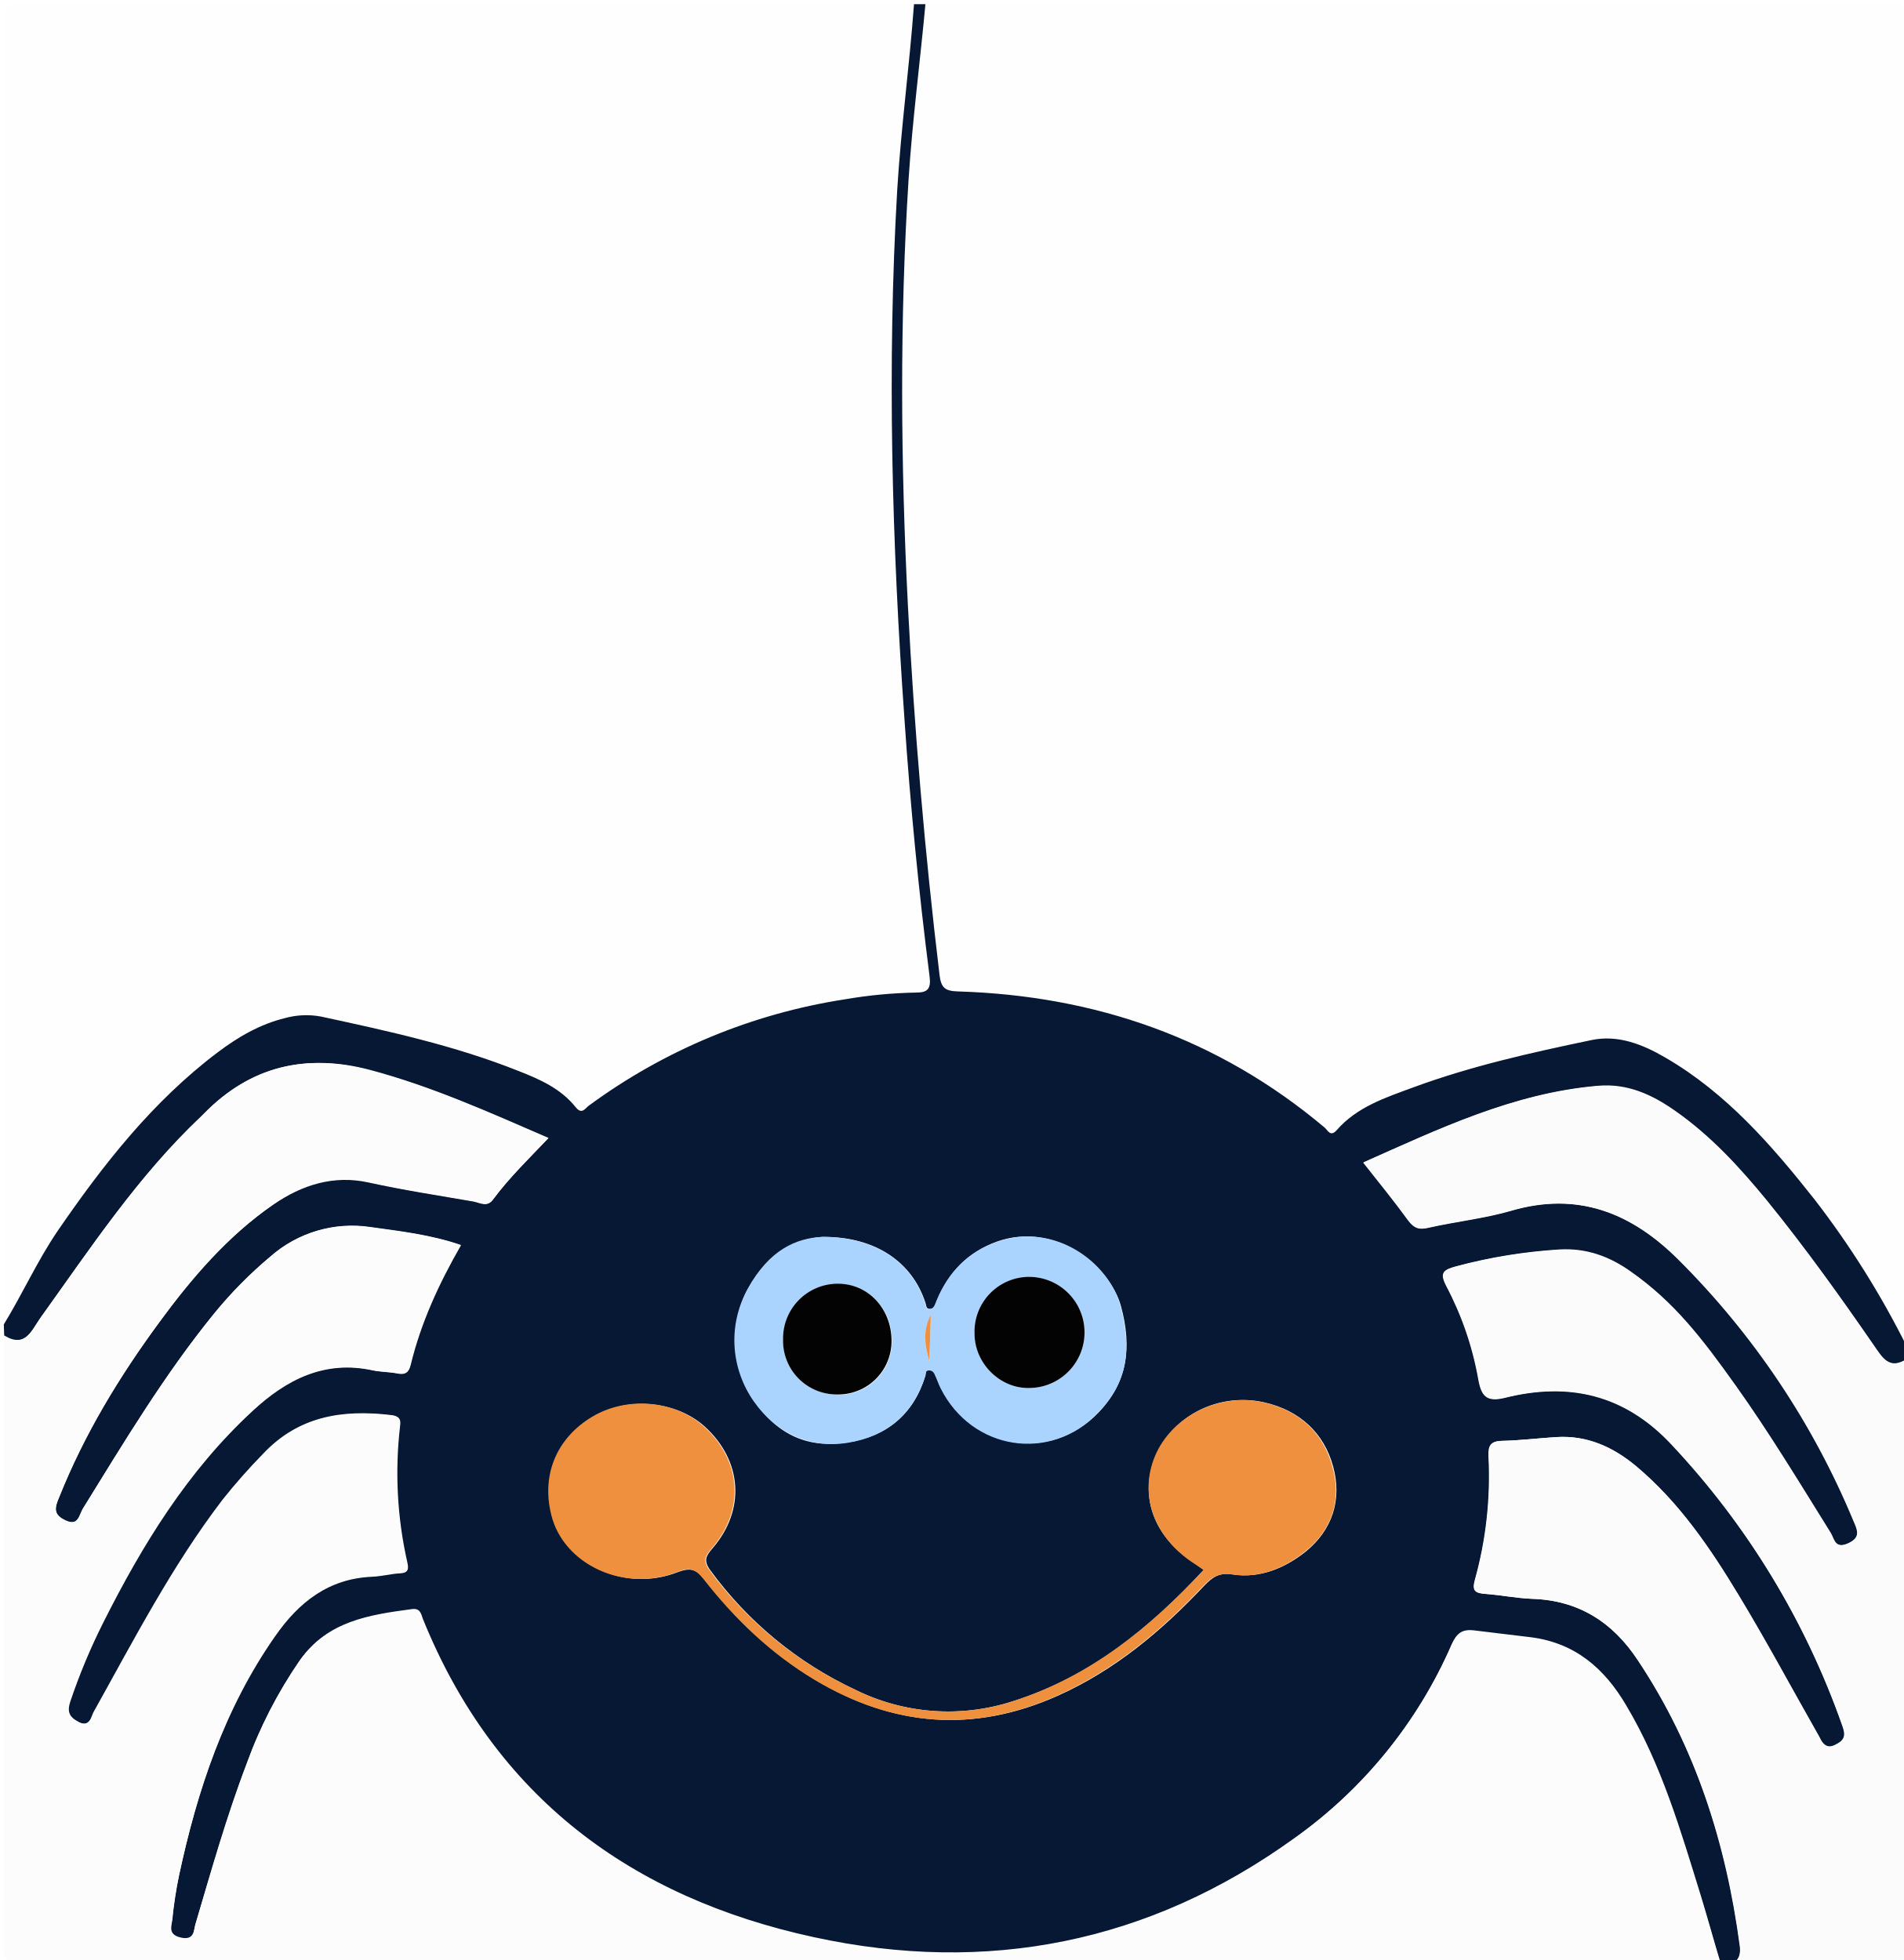
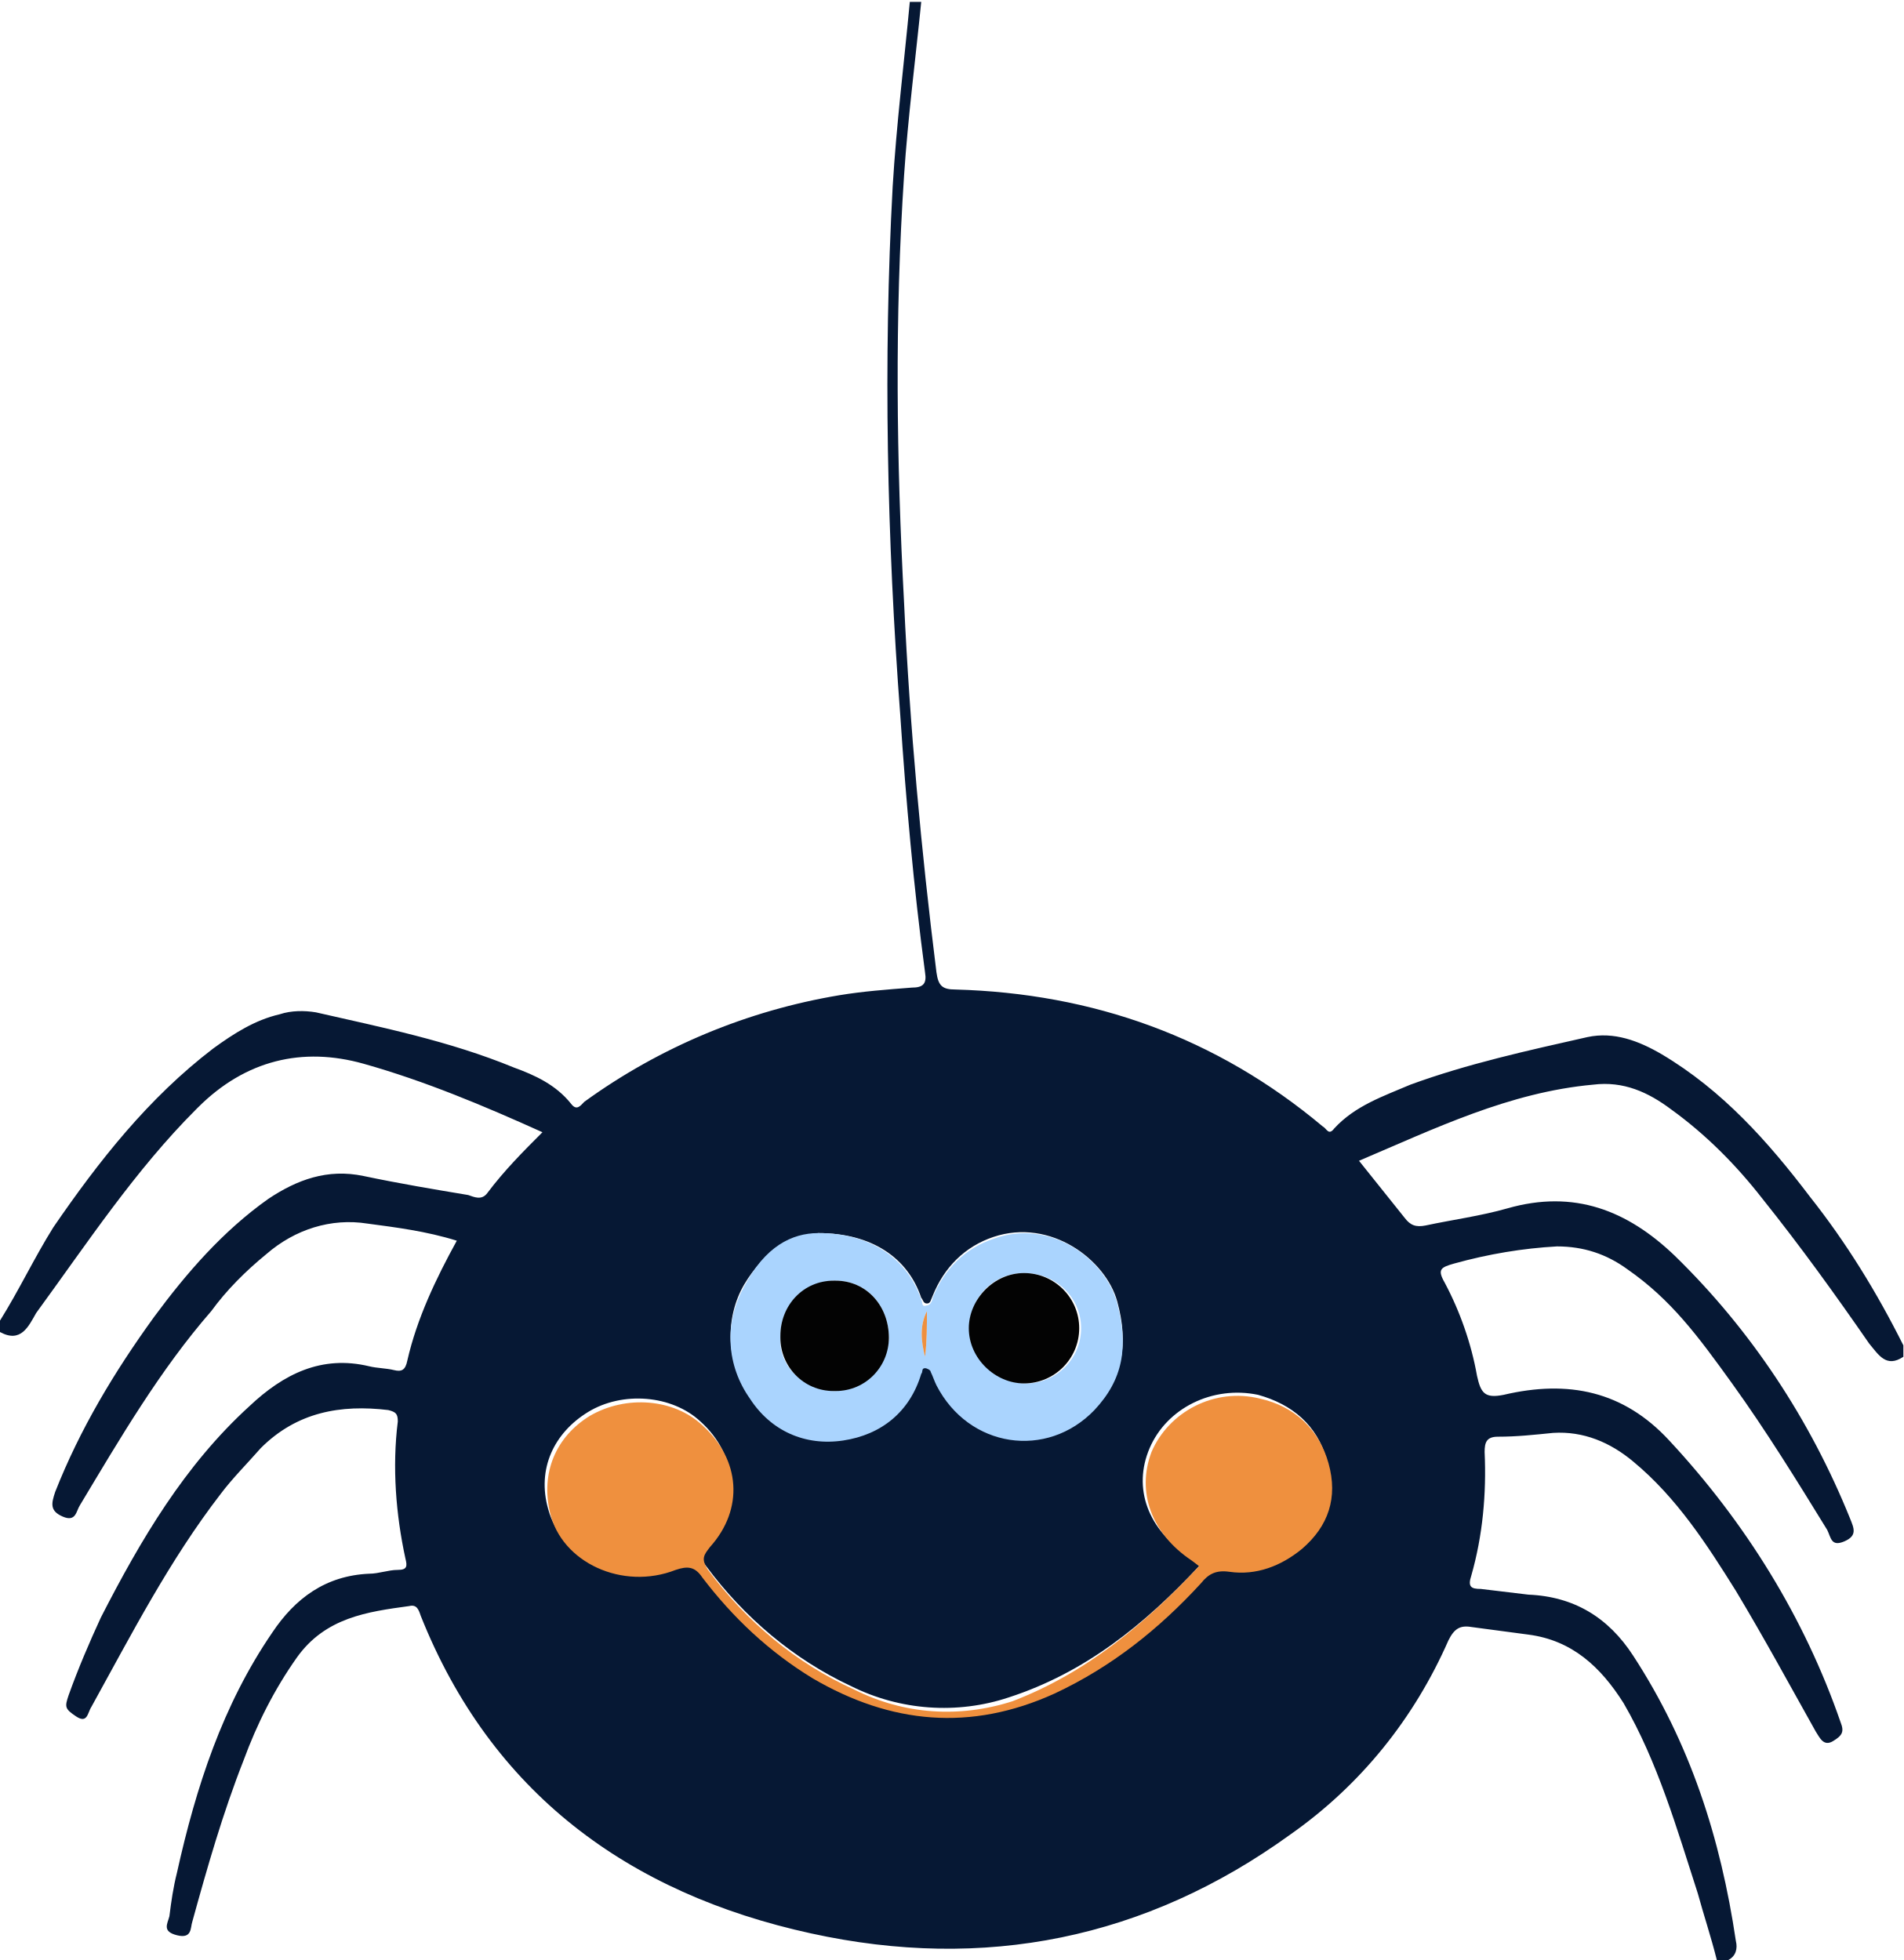
- <svg xmlns="http://www.w3.org/2000/svg" id="Layer_1" data-name="Layer 1" width="500" height="515" viewBox="0 0 500 515">
-   <defs>
-     <style>
-       .cls-1 {
-         fill: #fefefe;
-       }
- 
-       .cls-2 {
-         fill: #061834;
-       }
- 
-       .cls-3 {
-         fill: #fcfcfc;
-       }
- 
-       .cls-4 {
-         fill: #fbfbfb;
-       }
- 
-       .cls-5 {
-         fill: #ef903e;
-       }
- 
-       .cls-6 {
-         fill: #aad4fe;
-       }
- 
-       .cls-7 {
-         fill: #030303;
-       }
-     </style>
-   </defs>
+ <svg xmlns="http://www.w3.org/2000/svg" version="1.1" id="Layer_1" x="0px" y="0px" viewBox="0 0 100 103" style="enable-background:new 0 0 100 103;" xml:space="preserve">
+   <style type="text/css">
+ 	.st0{fill:#061834;}
+ 	.st1{fill:#EF903E;}
+ 	.st2{fill:#AAD4FE;}
+ 	.st3{fill:#030303;}
+ </style>
  <g>
-     <path class="cls-1" d="M243,1H497c3.4,0,4.1.7,4.1,4.1q-.2,174.5-.1,349a234,234,0,0,0-24.3-38.8c-11.3-14.3-23.2-28-39.2-37.3-6-3.5-12.5-6.1-19.5-4.6-15.8,3.3-31.6,6.8-46.7,12.4-7.3,2.7-14.8,5.2-20.2,11.3-1.6,1.9-2.3,0-3.1-.7-27.9-23.4-60.2-34.7-96.4-35.8-3.4-.1-4.4-1-4.8-4.4q-5.9-48.4-8.3-97c-1.9-37.4-2.2-74.9.2-112.3C239.6,31.4,241.6,16.2,243,1Z" />
-     <path class="cls-1" d="M1,348Q1,176.6.9,5.3C.9,1.8,1.5.9,5.2.9Q122.6,1.1,240,1c-1.2,16.3-3.4,32.4-4.4,48.7-2.8,46.5-1.4,92.9,1.9,139.2q2.4,33.9,6.6,67.6c.4,3.2-.5,4.1-3.5,4.2a123.5,123.5,0,0,0-18.9,1.8,152.8,152.8,0,0,0-67.1,27.9c-1,.7-1.8,2.5-3.5.4-3.9-4.8-9.5-7.2-15-9.5-16.7-6.7-34.3-10.5-51.9-14.3a21,21,0,0,0-9.4.4c-6.6,1.6-12.3,5-17.7,9-17.1,12.9-30.1,29.5-42.1,47C9.8,331.3,5.9,340,1,348Z" />
-     <path class="cls-2" d="M1,348c4.9-8,8.8-16.7,14.1-24.5,12-17.5,25-34.1,42.1-47,5.3-4,11.1-7.4,17.7-9a21,21,0,0,1,9.4-.4c17.6,3.8,35.1,7.6,51.9,14.3,5.6,2.2,11.1,4.6,15,9.5,1.7,2.1,2.5.3,3.5-.4a152.8,152.8,0,0,1,67.1-27.9,123.5,123.5,0,0,1,18.9-1.8c3,0,3.9-1,3.5-4.2q-4.3-33.7-6.6-67.6c-3.3-46.4-4.6-92.8-1.9-139.2,1-16.3,3.2-32.4,4.4-48.7h3c-1.4,15.2-3.4,30.4-4.4,45.7-2.4,37.4-2.1,74.9-.2,112.3q2.5,48.7,8.3,97c.4,3.4,1.4,4.3,4.8,4.4,36.1,1.1,68.5,12.3,96.4,35.8.8.7,1.5,2.5,3.1.7,5.4-6.2,12.9-8.6,20.2-11.3,15.2-5.6,30.9-9.1,46.7-12.4,7-1.5,13.5,1.1,19.5,4.6,16,9.3,27.9,23,39.2,37.3A234,234,0,0,1,501,354v3c-4.7,3.1-6.5-.3-8.8-3.6-8.9-12.9-18-25.6-27.9-37.8-7.2-8.8-14.8-17.1-24.2-23.7-6.1-4.3-12.6-7.3-20.4-6.6-22.1,1.9-41.7,11.3-61.5,20.1,4.1,5.2,8.1,10,11.8,15.2,1.5,2.2,2.9,2.5,5.4,1.9,7.1-1.6,14.5-2.4,21.5-4.4,17.5-5.1,31.6.5,44,12.7a211.1,211.1,0,0,1,46.1,68.8c1,2.3,2,4.3-1.5,5.9s-3.6-1.2-4.6-2.8c-8.1-13-16-26.1-24.9-38.6s-16.2-22-27.6-30c-5.6-4-11.7-6.2-18.7-5.8a137.5,137.5,0,0,0-27.1,4.4c-3.3.9-4.4,1.6-2.6,5.1a83.4,83.4,0,0,1,8.4,24.4c.8,4.5,2.1,6.2,7,5,16.8-4.2,31.4-.9,43.7,12.2a210.3,210.3,0,0,1,44.9,74.2c.9,2.5.5,3.7-2,4.9s-3.4-.9-4.3-2.4c-7-12.3-13.7-24.7-21-36.9s-15.6-24.4-26.9-33.9c-6.1-5.1-12.9-8.2-21-7.7-4.8.3-9.6.9-14.4,1-2.9.1-3.5,1.3-3.4,4a101.4,101.4,0,0,1-3.6,32.6c-.8,2.9.2,3.4,2.7,3.6,4.2.3,8.3,1.1,12.4,1.3,12.2.4,21.1,6.1,27.7,16.1,15.2,22.8,23.2,48.1,26.8,75,.3,2.1,0,3.8-2.1,4.8h-3c-1.7-5.9-3.3-11.8-5.2-17.7-5.3-17.1-10.3-34.4-19.6-50-5.8-9.7-13.4-16.3-25-17.9l-14.9-1.8c-3.2-.4-4.6.7-5.9,3.6a122.5,122.5,0,0,1-41.4,51c-38.1,27.5-80.7,35.9-126.2,26-48-10.4-83.8-36.9-102.7-83.6-.6-1.5-.9-2.9-2.9-2.6-11.2,1.4-22.1,3.1-29.4,13.4a119,119,0,0,0-13.9,27c-5.3,13.8-9.3,28.1-13.5,42.3-.5,1.7-.1,4.5-3.9,3.6s-2.4-3-2.2-4.9A112.7,112.7,0,0,1,47,492.9c4.8-22.5,11.9-44,25.1-63.1,6.1-8.9,14-15.1,25.4-15.6,2.5-.1,4.9-.8,7.4-.9s2.3-1.1,1.9-2.9a106.3,106.3,0,0,1-1.9-35.8c.2-2-.4-2.6-2.3-2.8-12.7-1.5-24.2.3-33.5,10.2a155.8,155.8,0,0,0-10.6,12c-13.3,17.4-23.3,36.8-33.9,55.8-.8,1.4-.9,4.3-4.1,2.6s-3.1-2.7-2.2-5.5A159.8,159.8,0,0,1,27,426.3c10.3-20.5,22.2-39.9,39.2-55.6,8.9-8.3,19-13.5,31.7-10.7,2.1.5,4.3.4,6.4.8s3.1-.2,3.5-2.3c2.6-11.1,7.4-21.3,13.2-31.4-7.9-2.7-15.8-3.6-23.7-4.7A32.4,32.4,0,0,0,71,330.2a111.4,111.4,0,0,0-14.7,14.9c-13.1,16.1-23.7,33.8-34.5,51.3-.9,1.5-1,4.7-4.5,3.1s-2.9-3.5-1.7-6.2c6.6-16.5,15.7-31.5,26.2-45.8,8.6-11.7,18-22.7,30.1-31.1,7.5-5.2,15.6-7.9,25-5.8s18.3,3.4,27.5,5c1.7.3,3.6,1.6,5.1-.4,4.3-5.8,9.5-10.8,14.6-16.2-15.7-6.8-30.8-13.6-47-17.9s-31.2-1.1-43.4,11.4l-.7.7c-16.6,15.6-29.1,34.6-42.3,53-2.4,3.4-4,8.1-9.6,4.7Zm315.2,64.5c-14.3,15.4-29.8,28.1-50.1,34.5a55,55,0,0,1-41.4-3,99.4,99.4,0,0,1-38.1-31.4c-1.9-2.6-1.1-3.8.6-5.8,8.7-10.1,7.8-23-2.1-32-7.6-6.8-20.3-7.9-29.4-2.5s-13.3,15.2-10.7,25.7c3.3,13.1,19.2,20.5,33,15.1,3.2-1.2,4.8-.9,7,1.8,8.2,10.5,17.6,19.6,29.2,26.5,20.5,12.3,41.6,14,63.6,4.2,15-6.7,27.3-17,38.5-28.9,2.2-2.3,4-3.6,7.6-3,7.1,1.1,13.7-1.7,19.1-6,7-5.7,9.6-13.6,7.2-22.4s-8.8-14.7-18-16.8c-11.9-2.7-24,3.3-28.6,14.1s-.3,21.5,10.4,28.3ZM216.1,325c-7,.3-14.7,4.8-19.5,13.4s-5,20.4,1.5,29.7,14.5,12.5,24.7,10.9,17.2-7.4,20.3-17.5c.2-.6-.1-1.4.9-1.5a1.5,1.5,0,0,1,1.6,1c.5,1.2,1,2.5,1.6,3.7,8.2,16.3,28.8,19.6,41.4,6.4,7.6-7.9,8.8-17,5.9-27.8s-17.4-22.4-32.5-17.1c-7.6,2.7-12.9,8.1-15.9,15.5-.4.9-.5,2.1-1.7,2.2s-1-.8-1.3-1.6C239.7,331.8,230.2,324.9,216.1,325Z" />
-     <path class="cls-3" d="M1,351c5.6,3.4,7.2-1.3,9.6-4.7,13.2-18.4,25.7-37.3,42.3-53l.7-.7c12.2-12.4,26.4-15.9,43.4-11.4s31.3,11.1,47,17.9c-5.1,5.3-10.3,10.4-14.6,16.2-1.5,2-3.4.7-5.1.4-9.2-1.6-18.4-3-27.5-5s-17.4.6-25,5.8c-12.1,8.3-21.5,19.3-30.1,31.1-10.5,14.3-19.6,29.3-26.2,45.8-1.1,2.8-1.6,4.7,1.7,6.2s3.6-1.6,4.5-3.1c10.9-17.6,21.5-35.3,34.5-51.3A111.4,111.4,0,0,1,71,330.2a32.4,32.4,0,0,1,26.4-7.7c7.9,1.1,15.8,2,23.7,4.7-5.8,10.1-10.5,20.3-13.2,31.4-.5,2.1-1.5,2.7-3.5,2.3s-4.3-.4-6.4-.8c-12.7-2.8-22.8,2.4-31.7,10.7-17,15.7-28.9,35.1-39.2,55.6A159.8,159.8,0,0,0,18.5,447c-.9,2.7-.4,4.1,2.2,5.5s3.3-1.2,4.1-2.6c10.6-19,20.6-38.5,33.9-55.8a155.8,155.8,0,0,1,10.6-12c9.3-9.8,20.8-11.7,33.5-10.2,1.9.2,2.6.8,2.3,2.8a106.3,106.3,0,0,0,1.9,35.8c.4,1.7.3,2.8-1.9,2.9s-4.9.8-7.4.9c-11.4.5-19.2,6.7-25.4,15.6C59,448.9,51.8,470.5,47,492.9a112.7,112.7,0,0,0-1.7,11.3c-.2,1.9-1.3,4.1,2.2,4.9s3.4-1.8,3.9-3.6c4.2-14.2,8.3-28.4,13.5-42.3a119,119,0,0,1,13.9-27c7.3-10.3,18.2-11.9,29.4-13.4,2.1-.3,2.4,1.1,2.9,2.6,18.9,46.7,54.7,73.2,102.7,83.6,45.5,9.9,88.1,1.5,126.2-26a122.5,122.5,0,0,0,41.4-51c1.3-2.9,2.7-4,5.9-3.6l14.9,1.8c11.6,1.5,19.3,8.2,25,17.9,9.3,15.6,14.3,32.9,19.6,50,1.8,5.9,3.4,11.8,5.2,17.7H5.9c-3.8,0-5-.4-5-4.7C1.1,457.9,1,404.5,1,351Z" />
-     <path class="cls-4" d="M455,516c2-1,2.3-2.7,2.1-4.8-3.6-26.9-11.6-52.2-26.8-75-6.6-9.9-15.6-15.7-27.7-16.1-4.1-.1-8.3-1-12.4-1.3-2.5-.2-3.5-.8-2.7-3.6a101.4,101.4,0,0,0,3.6-32.6c-.1-2.6.4-3.9,3.4-4,4.8-.1,9.6-.7,14.4-1,8.1-.5,14.9,2.6,21,7.7,11.3,9.5,19.4,21.5,26.9,33.9s14,24.6,21,36.9c.9,1.5,1.1,4,4.3,2.4s2.9-2.5,2-4.9A210.3,210.3,0,0,0,439,379.5c-12.3-13.1-26.9-16.4-43.7-12.2-4.9,1.2-6.2-.5-7-5a83.4,83.4,0,0,0-8.4-24.4c-1.8-3.5-.8-4.2,2.6-5.1a137.5,137.5,0,0,1,27.1-4.4c7-.4,13.1,1.8,18.7,5.8,11.3,8.1,19.6,18.9,27.6,30s16.8,25.6,24.9,38.6c1,1.5,1.1,4.3,4.6,2.8s2.5-3.6,1.5-5.9a211.1,211.1,0,0,0-46.1-68.8c-12.4-12.3-26.4-17.9-44-12.7-7,2-14.4,2.8-21.5,4.4-2.5.6-3.8.2-5.4-1.9-3.7-5.1-7.7-10-11.8-15.2,19.8-8.8,39.4-18.2,61.5-20.1,7.8-.7,14.3,2.4,20.4,6.6,9.4,6.5,17,14.9,24.2,23.7,9.9,12.1,19,24.9,27.9,37.8,2.3,3.3,4.1,6.7,8.8,3.6q0,77.5.1,155c0,3.4-.7,4.2-4.1,4.1C483,515.9,469,516,455,516Z" />
-     <path class="cls-5" d="M316.2,412.5l-2.4-1.6c-10.6-6.8-14.7-18-10.4-28.3s16.7-16.8,28.6-14.1c9.2,2.1,15.5,7.8,18,16.8s-.1,16.7-7.2,22.4c-5.4,4.3-11.9,7.1-19.1,6-3.6-.5-5.4.7-7.6,3-11.1,11.8-23.4,22.1-38.5,28.9-22,9.8-43,8.1-63.6-4.2-11.5-6.9-21-16-29.2-26.5-2.2-2.8-3.8-3.1-7-1.8-13.9,5.4-29.8-2-33-15.1-2.6-10.5,1.4-20.1,10.7-25.7s21.9-4.3,29.4,2.5c9.9,9,10.8,21.9,2.1,32-1.7,2-2.5,3.2-.6,5.8A99.4,99.4,0,0,0,224.7,444a55,55,0,0,0,41.4,3C286.3,440.5,301.9,427.8,316.2,412.5Z" />
-     <path class="cls-6" d="M216.1,325c14.1,0,23.6,6.9,26.9,17.4.3.8.2,1.8,1.3,1.6s1.3-1.3,1.7-2.2c3.1-7.5,8.3-12.9,15.9-15.5,15.2-5.3,29.5,5.4,32.5,17.1s1.6,19.9-5.9,27.8c-12.6,13.2-33.2,9.9-41.4-6.4-.6-1.2-1-2.5-1.6-3.7a1.5,1.5,0,0,0-1.6-1c-1,.1-.7.9-.9,1.5-3.1,10.1-10.3,15.9-20.3,17.5s-18.9-2.6-24.7-10.9-7.1-19.6-1.5-29.7S209.1,325.3,216.1,325Zm54.1,10.6A14.4,14.4,0,0,0,256,350.4c.1,7.8,6.8,14.5,14.4,14.3a14.6,14.6,0,0,0-.2-29.2Zm-50.3,30.9a14,14,0,0,0,14.4-14.1c.1-8.4-6.1-15-14.1-15A14.4,14.4,0,0,0,205.7,352,14.1,14.1,0,0,0,219.8,366.4Zm24.6-20.9c-2.1,4-1.6,8-.4,12.1C244.3,353.5,244.4,349.5,244.5,345.5Z" />
-     <path class="cls-7" d="M270.2,335.5a14.6,14.6,0,0,1,.2,29.2c-7.7.2-14.4-6.5-14.4-14.3A14.4,14.4,0,0,1,270.2,335.5Z" />
-     <path class="cls-7" d="M219.8,366.4A14.1,14.1,0,0,1,205.7,352a14.4,14.4,0,0,1,14.4-14.7c8,0,14.1,6.6,14.1,15A14,14,0,0,1,219.8,366.4Z" />
-     <path class="cls-5" d="M244.5,345.5c-.1,4-.2,8.1-.4,12.1C242.9,353.5,242.4,349.5,244.5,345.5Z" />
+     <path class="st0" d="M0,69.4c1-1.6,1.8-3.3,2.8-4.9c2.4-3.5,5-6.8,8.4-9.4c1.1-0.8,2.2-1.5,3.5-1.8c0.6-0.2,1.3-0.2,1.9-0.1   c3.5,0.8,7,1.5,10.4,2.9c1.1,0.4,2.2,0.9,3,1.9c0.3,0.4,0.5,0.1,0.7-0.1c4-2.9,8.6-4.8,13.4-5.6c1.2-0.2,2.5-0.3,3.8-0.4   c0.6,0,0.8-0.2,0.7-0.8c-0.6-4.5-1-9-1.3-13.5c-0.7-9.3-0.9-18.6-0.4-27.8c0.2-3.3,0.6-6.5,0.9-9.7h0.6c-0.3,3-0.7,6.1-0.9,9.1   c-0.5,7.5-0.4,15,0,22.5c0.3,6.5,0.9,13,1.7,19.4c0.1,0.7,0.3,0.9,1,0.9c7.2,0.2,13.7,2.5,19.3,7.2c0.2,0.1,0.3,0.5,0.6,0.1   c1.1-1.2,2.6-1.7,4-2.3c3-1.1,6.2-1.8,9.3-2.5c1.4-0.3,2.7,0.2,3.9,0.9c3.2,1.9,5.6,4.6,7.8,7.5c1.9,2.4,3.5,5,4.9,7.8v0.6   c-0.9,0.6-1.3-0.1-1.8-0.7c-1.8-2.6-3.6-5.1-5.6-7.6c-1.4-1.8-3-3.4-4.8-4.7c-1.2-0.9-2.5-1.5-4.1-1.3c-4.4,0.4-8.3,2.3-12.3,4   c0.8,1,1.6,2,2.4,3c0.3,0.4,0.6,0.5,1.1,0.4c1.4-0.3,2.9-0.5,4.3-0.9c3.5-1,6.3,0.1,8.8,2.5c4,3.9,7.1,8.6,9.2,13.8   c0.2,0.5,0.4,0.9-0.3,1.2c-0.7,0.3-0.7-0.2-0.9-0.6c-1.6-2.6-3.2-5.2-5-7.7s-3.2-4.4-5.5-6c-1.1-0.8-2.3-1.2-3.7-1.2   c-1.8,0.1-3.6,0.4-5.4,0.9c-0.7,0.2-0.9,0.3-0.5,1c0.8,1.5,1.4,3.2,1.7,4.9c0.2,0.9,0.4,1.2,1.4,1c3.4-0.8,6.3-0.2,8.7,2.4   c4,4.3,7.1,9.3,9,14.8c0.2,0.5,0.1,0.7-0.4,1s-0.7-0.2-0.9-0.5c-1.4-2.5-2.7-4.9-4.2-7.4c-1.5-2.4-3.1-4.9-5.4-6.8   c-1.2-1-2.6-1.6-4.2-1.5c-1,0.1-1.9,0.2-2.9,0.2c-0.6,0-0.7,0.3-0.7,0.8c0.1,2.2-0.1,4.4-0.7,6.5c-0.2,0.6,0,0.7,0.5,0.7   c0.8,0.1,1.7,0.2,2.5,0.3c2.4,0.1,4.2,1.2,5.5,3.2c3,4.6,4.6,9.6,5.4,15c0.1,0.4,0,0.8-0.4,1h-0.6c-0.3-1.2-0.7-2.4-1-3.5   c-1.1-3.4-2.1-6.9-3.9-10c-1.2-1.9-2.7-3.3-5-3.6l-3-0.4c-0.6-0.1-0.9,0.1-1.2,0.7c-1.8,4.1-4.6,7.6-8.3,10.2   c-7.6,5.5-16.1,7.2-25.2,5.2c-9.6-2.1-16.8-7.4-20.5-16.7c-0.1-0.3-0.2-0.6-0.6-0.5c-2.2,0.3-4.4,0.6-5.9,2.7   c-1.2,1.7-2.1,3.5-2.8,5.4c-1.1,2.8-1.9,5.6-2.7,8.5c-0.1,0.3,0,0.9-0.8,0.7s-0.5-0.6-0.4-1c0.1-0.8,0.2-1.5,0.4-2.3   c1-4.5,2.4-8.8,5-12.6c1.2-1.8,2.8-3,5.1-3.1c0.5,0,1-0.2,1.5-0.2c0.5,0,0.5-0.2,0.4-0.6c-0.5-2.3-0.7-4.8-0.4-7.2   c0-0.4-0.1-0.5-0.5-0.6c-2.5-0.3-4.8,0.1-6.7,2c-0.7,0.8-1.5,1.6-2.1,2.4c-2.7,3.5-4.7,7.4-6.8,11.2c-0.2,0.3-0.2,0.9-0.8,0.5   s-0.6-0.5-0.4-1.1c0.5-1.4,1.1-2.8,1.7-4.1c2.1-4.1,4.4-8,7.8-11.1c1.8-1.7,3.8-2.7,6.3-2.1c0.4,0.1,0.9,0.1,1.3,0.2   c0.4,0.1,0.6,0,0.7-0.5c0.5-2.2,1.5-4.3,2.6-6.3c-1.6-0.5-3.2-0.7-4.7-0.9c-1.9-0.3-3.8,0.3-5.3,1.6c-1.1,0.9-2.1,1.9-2.9,3   C8.4,72,6.3,75.6,4.2,79.1C4,79.4,4,80,3.3,79.7S2.7,79,2.9,78.4c1.3-3.3,3.1-6.3,5.2-9.2c1.7-2.3,3.6-4.5,6-6.2   c1.5-1,3.1-1.6,5-1.2s3.7,0.7,5.5,1c0.3,0.1,0.7,0.3,1-0.1c0.9-1.2,1.9-2.2,2.9-3.2c-3.1-1.4-6.2-2.7-9.4-3.6s-6.2-0.2-8.7,2.3   l-0.1,0.1C7.1,61.5,4.6,65.3,1.9,69C1.5,69.7,1.1,70.6,0,70L0,69.4z M63,82.3c-2.9,3.1-6,5.6-10,6.9c-2.7,0.9-5.7,0.7-8.3-0.6   c-3-1.4-5.6-3.6-7.6-6.3c-0.4-0.5-0.2-0.8,0.1-1.2c1.7-2,1.6-4.6-0.4-6.4c-1.5-1.4-4.1-1.6-5.9-0.5c-1.8,1.1-2.7,3-2.1,5.1   c0.7,2.6,3.8,4.1,6.6,3c0.6-0.2,1-0.2,1.4,0.4c1.6,2.1,3.5,3.9,5.8,5.3c4.1,2.5,8.3,2.8,12.7,0.8c3-1.3,5.5-3.4,7.7-5.8   c0.4-0.5,0.8-0.7,1.5-0.6c1.4,0.2,2.7-0.3,3.8-1.2c1.4-1.1,1.9-2.7,1.4-4.5c-0.5-1.8-1.8-2.9-3.6-3.4c-2.4-0.5-4.8,0.7-5.7,2.8   s-0.1,4.3,2.1,5.7L63,82.3z M43,64.8c-1.4,0.1-2.9,1-3.9,2.7c-1,1.7-1,4.1,0.3,5.9c1.3,1.9,2.9,2.5,4.9,2.2c2-0.3,3.4-1.5,4.1-3.5   c0-0.1,0-0.3,0.2-0.3c0.1,0,0.3,0.1,0.3,0.2c0.1,0.2,0.2,0.5,0.3,0.7c1.6,3.3,5.8,3.9,8.3,1.3c1.5-1.6,1.8-3.4,1.2-5.6   S55.2,64,52.2,65c-1.5,0.5-2.6,1.6-3.2,3.1c-0.1,0.2-0.1,0.4-0.3,0.4c-0.2,0-0.2-0.2-0.3-0.3C47.7,66.1,45.8,64.8,43,64.8z" />
+     <path class="st1" d="M63,82.3L62.6,82c-2.1-1.4-2.9-3.6-2.1-5.7c0.9-2.1,3.3-3.4,5.7-2.8c1.8,0.4,3.1,1.6,3.6,3.4s0,3.3-1.4,4.5   c-1.1,0.9-2.4,1.4-3.8,1.2c-0.7-0.1-1.1,0.1-1.5,0.6c-2.2,2.4-4.7,4.4-7.7,5.8c-4.4,2-8.6,1.6-12.7-0.8c-2.3-1.4-4.2-3.2-5.8-5.3   c-0.4-0.6-0.8-0.6-1.4-0.4c-2.8,1.1-6-0.4-6.6-3c-0.5-2.1,0.3-4,2.1-5.1c1.9-1.1,4.4-0.9,5.9,0.5c2,1.8,2.2,4.4,0.4,6.4   c-0.3,0.4-0.5,0.6-0.1,1.2c2,2.7,4.6,4.9,7.7,6.3c2.6,1.3,5.5,1.5,8.3,0.6C57.1,87.9,60.2,85.3,63,82.3z" />
+     <path class="st2" d="M43,64.8c2.8,0,4.7,1.4,5.4,3.5c0.1,0.2,0,0.4,0.3,0.3c0.2,0,0.3-0.3,0.3-0.4c0.6-1.5,1.7-2.6,3.2-3.1   c3-1.1,5.9,1.1,6.5,3.4c0.6,2.3,0.3,4-1.2,5.6c-2.5,2.6-6.6,2-8.3-1.3c-0.1-0.2-0.2-0.5-0.3-0.7c0-0.1-0.2-0.2-0.3-0.2   c-0.2,0-0.1,0.2-0.2,0.3c-0.6,2-2.1,3.2-4.1,3.5c-2,0.3-3.8-0.5-4.9-2.2c-1.2-1.7-1.4-3.9-0.3-5.9C40.2,65.5,41.6,64.8,43,64.8z    M53.8,66.9c-1.6,0-2.9,1.3-2.8,2.9c0,0,0,0,0,0c0,1.6,1.4,2.9,2.9,2.9c1.6,0,2.9-1.3,2.9-2.9S55.5,66.9,53.8,66.9L53.8,66.9z    M43.8,73.1c1.5,0,2.8-1.2,2.9-2.7c0,0,0-0.1,0-0.1c0-1.7-1.2-3-2.8-3c-1.6,0-2.9,1.3-2.9,2.9c0,0,0,0,0,0.1   C40.9,71.7,42.1,73,43.8,73.1C43.7,73.1,43.7,73.1,43.8,73.1L43.8,73.1z M48.7,68.9c-0.4,0.8-0.3,1.6-0.1,2.4   C48.7,70.5,48.7,69.7,48.7,68.9L48.7,68.9z" />
+     <path class="st3" d="M53.8,66.9c1.6,0,2.9,1.3,2.9,2.9s-1.3,2.9-2.9,2.9c-1.5,0-2.9-1.3-2.9-2.9C50.9,68.3,52.2,66.9,53.8,66.9   C53.8,66.9,53.8,66.9,53.8,66.9z" />
+     <path class="st3" d="M43.8,73.1c-1.6,0-2.8-1.3-2.8-2.8c0,0,0,0,0-0.1c0-1.6,1.2-2.9,2.8-2.9c0,0,0,0,0.1,0c1.6,0,2.8,1.3,2.8,3   c0,1.5-1.2,2.8-2.8,2.8C43.8,73.1,43.8,73.1,43.8,73.1z" />
+     <path class="st1" d="M48.7,68.9c0,0.8,0,1.6-0.1,2.4C48.4,70.5,48.3,69.7,48.7,68.9z" />
  </g>
</svg>
